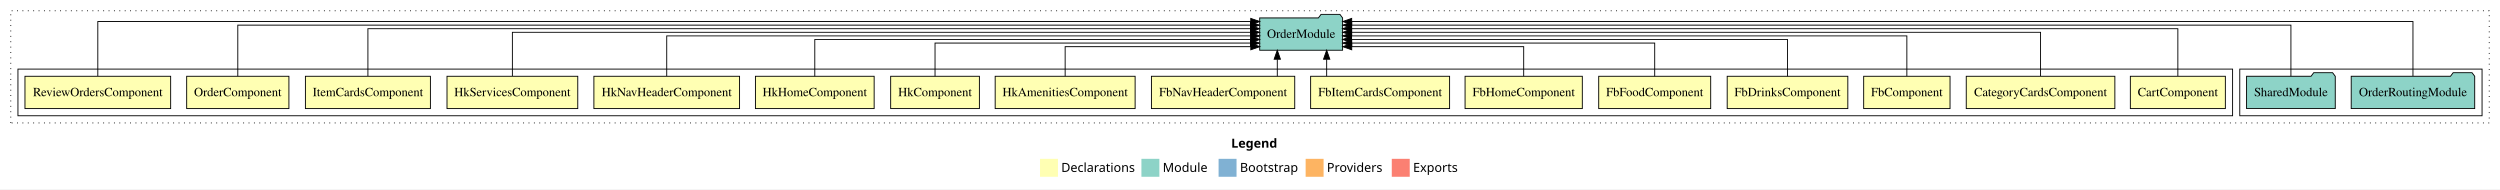
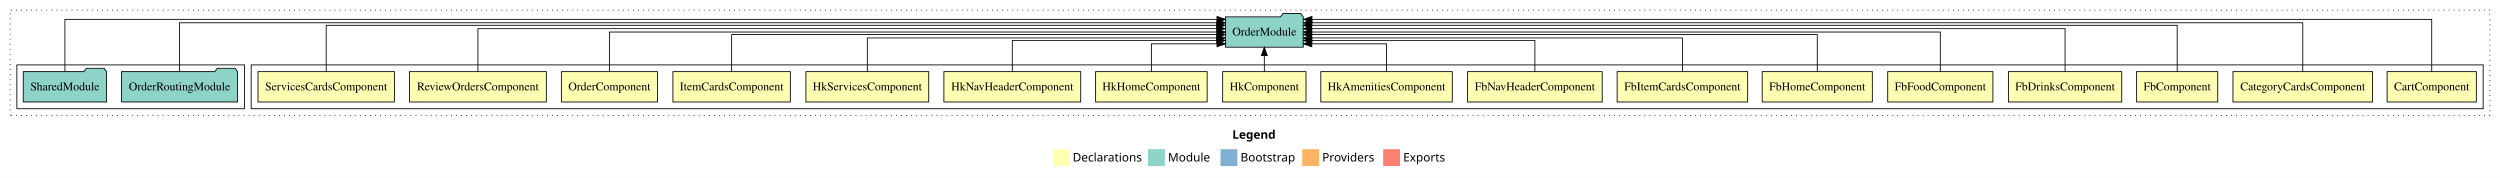
- <svg xmlns="http://www.w3.org/2000/svg" width="2786pt" height="211pt" viewBox="0.00 0.00 2786.00 211.00">
+ <svg xmlns="http://www.w3.org/2000/svg" width="2966pt" height="211pt" viewBox="0.00 0.00 2966.00 211.00">
  <g id="graph0" class="graph" transform="scale(1 1) rotate(0) translate(4 207)">
-     <polygon fill="white" stroke="transparent" points="-4,4 -4,-207 2782,-207 2782,4 -4,4" />
-     <text text-anchor="start" x="1368.01" y="-42.4" font-family="sans-serif" font-weight="bold" font-size="14.00">Legend</text>
-     <polygon fill="#ffffb3" stroke="transparent" points="1155,-10 1155,-30 1175,-30 1175,-10 1155,-10" />
-     <text text-anchor="start" x="1178.63" y="-15.4" font-family="sans-serif" font-size="14.00">  Declarations</text>
-     <polygon fill="#8dd3c7" stroke="transparent" points="1268,-10 1268,-30 1288,-30 1288,-10 1268,-10" />
-     <text text-anchor="start" x="1291.73" y="-15.4" font-family="sans-serif" font-size="14.00">  Module</text>
-     <polygon fill="#80b1d3" stroke="transparent" points="1354,-10 1354,-30 1374,-30 1374,-10 1354,-10" />
-     <text text-anchor="start" x="1377.78" y="-15.4" font-family="sans-serif" font-size="14.00">  Bootstrap</text>
-     <polygon fill="#fdb462" stroke="transparent" points="1451,-10 1451,-30 1471,-30 1471,-10 1451,-10" />
-     <text text-anchor="start" x="1474.67" y="-15.4" font-family="sans-serif" font-size="14.00">  Providers</text>
-     <polygon fill="#fb8072" stroke="transparent" points="1547,-10 1547,-30 1567,-30 1567,-10 1547,-10" />
-     <text text-anchor="start" x="1570.73" y="-15.4" font-family="sans-serif" font-size="14.00">  Exports</text>
+     <polygon fill="white" stroke="transparent" points="-4,4 -4,-207 2962,-207 2962,4 -4,4" />
+     <text text-anchor="start" x="1458.01" y="-42.4" font-family="sans-serif" font-weight="bold" font-size="14.00">Legend</text>
+     <polygon fill="#ffffb3" stroke="transparent" points="1245,-10 1245,-30 1265,-30 1265,-10 1245,-10" />
+     <text text-anchor="start" x="1268.63" y="-15.4" font-family="sans-serif" font-size="14.00">  Declarations</text>
+     <polygon fill="#8dd3c7" stroke="transparent" points="1358,-10 1358,-30 1378,-30 1378,-10 1358,-10" />
+     <text text-anchor="start" x="1381.73" y="-15.4" font-family="sans-serif" font-size="14.00">  Module</text>
+     <polygon fill="#80b1d3" stroke="transparent" points="1444,-10 1444,-30 1464,-30 1464,-10 1444,-10" />
+     <text text-anchor="start" x="1467.78" y="-15.4" font-family="sans-serif" font-size="14.00">  Bootstrap</text>
+     <polygon fill="#fdb462" stroke="transparent" points="1541,-10 1541,-30 1561,-30 1561,-10 1541,-10" />
+     <text text-anchor="start" x="1564.67" y="-15.4" font-family="sans-serif" font-size="14.00">  Providers</text>
+     <polygon fill="#fb8072" stroke="transparent" points="1637,-10 1637,-30 1657,-30 1657,-10 1637,-10" />
+     <text text-anchor="start" x="1660.73" y="-15.4" font-family="sans-serif" font-size="14.00">  Exports</text>
    <g id="clust1" class="cluster">
-       <polygon fill="none" stroke="black" stroke-dasharray="1,5" points="8,-70 8,-195 2770,-195 2770,-70 8,-70" />
-     </g>
-     <g id="clust19" class="cluster">
-       <polygon fill="none" stroke="black" points="2492,-78 2492,-130 2762,-130 2762,-78 2492,-78" />
+       <polygon fill="none" stroke="black" stroke-dasharray="1,5" points="8,-70 8,-195 2950,-195 2950,-70 8,-70" />
    </g>
    <g id="clust2" class="cluster">
-       <polygon fill="none" stroke="black" points="16,-78 16,-130 2484,-130 2484,-78 16,-78" />
+       <polygon fill="none" stroke="black" points="294,-78 294,-130 2942,-130 2942,-78 294,-78" />
+     </g>
+     <g id="clust20" class="cluster">
+       <polygon fill="none" stroke="black" points="16,-78 16,-130 286,-130 286,-78 16,-78" />
    </g>
    <g id="node1" class="node">
-       <polygon fill="#ffffb3" stroke="black" points="2475.94,-122 2370.06,-122 2370.06,-86 2475.94,-86 2475.94,-122" />
-       <text text-anchor="middle" x="2423" y="-99.8" font-family="Times,serif" font-size="14.00">CartComponent</text>
+       <polygon fill="#ffffb3" stroke="black" points="2933.94,-122 2828.06,-122 2828.06,-86 2933.94,-86 2933.94,-122" />
+       <text text-anchor="middle" x="2881" y="-99.8" font-family="Times,serif" font-size="14.00">CartComponent</text>
+     </g>
+     <g id="node18" class="node">
+       <polygon fill="#8dd3c7" stroke="black" points="1542.19,-187 1539.19,-191 1518.19,-191 1515.19,-187 1449.81,-187 1449.81,-151 1542.19,-151 1542.19,-187" />
+       <text text-anchor="middle" x="1496" y="-164.8" font-family="Times,serif" font-size="14.00">OrderModule</text>
+     </g>
+     <g id="edge1" class="edge">
+       <path fill="none" stroke="black" d="M2881,-122.15C2881,-145.76 2881,-184 2881,-184 2881,-184 1552.48,-184 1552.48,-184" />
+       <polygon fill="black" stroke="black" points="1552.48,-180.5 1542.48,-184 1552.48,-187.5 1552.48,-180.5" />
+     </g>
+     <g id="node2" class="node">
+       <polygon fill="#ffffb3" stroke="black" points="2810.81,-122 2645.19,-122 2645.19,-86 2810.81,-86 2810.81,-122" />
+       <text text-anchor="middle" x="2728" y="-99.8" font-family="Times,serif" font-size="14.00">CategoryCardsComponent</text>
+     </g>
+     <g id="edge2" class="edge">
+       <path fill="none" stroke="black" d="M2728,-122.01C2728,-144.49 2728,-180 2728,-180 2728,-180 1552.42,-180 1552.42,-180" />
+       <polygon fill="black" stroke="black" points="1552.42,-176.5 1542.42,-180 1552.42,-183.5 1552.42,-176.5" />
+     </g>
+     <g id="node3" class="node">
+       <polygon fill="#ffffb3" stroke="black" points="2627.12,-122 2530.88,-122 2530.88,-86 2627.12,-86 2627.12,-122" />
+       <text text-anchor="middle" x="2579" y="-99.8" font-family="Times,serif" font-size="14.00">FbComponent</text>
+     </g>
+     <g id="edge3" class="edge">
+       <path fill="none" stroke="black" d="M2579,-122.04C2579,-143.66 2579,-177 2579,-177 2579,-177 1552.19,-177 1552.19,-177" />
+       <polygon fill="black" stroke="black" points="1552.19,-173.5 1542.19,-177 1552.19,-180.5 1552.19,-173.5" />
+     </g>
+     <g id="node4" class="node">
+       <polygon fill="#ffffb3" stroke="black" points="2513.22,-122 2378.78,-122 2378.78,-86 2513.22,-86 2513.22,-122" />
+       <text text-anchor="middle" x="2446" y="-99.8" font-family="Times,serif" font-size="14.00">FbDrinksComponent</text>
+     </g>
+     <g id="edge4" class="edge">
+       <path fill="none" stroke="black" d="M2446,-122.13C2446,-142.57 2446,-173 2446,-173 2446,-173 1552.14,-173 1552.14,-173" />
+       <polygon fill="black" stroke="black" points="1552.14,-169.5 1542.14,-173 1552.14,-176.5 1552.14,-169.5" />
+     </g>
+     <g id="node5" class="node">
+       <polygon fill="#ffffb3" stroke="black" points="2360.4,-122 2235.6,-122 2235.6,-86 2360.4,-86 2360.4,-122" />
+       <text text-anchor="middle" x="2298" y="-99.8" font-family="Times,serif" font-size="14.00">FbFoodComponent</text>
+     </g>
+     <g id="edge5" class="edge">
+       <path fill="none" stroke="black" d="M2298,-122.11C2298,-141.34 2298,-169 2298,-169 2298,-169 1552.29,-169 1552.29,-169" />
+       <polygon fill="black" stroke="black" points="1552.29,-165.5 1542.29,-169 1552.29,-172.5 1552.29,-165.5" />
+     </g>
+     <g id="node6" class="node">
+       <polygon fill="#ffffb3" stroke="black" points="2217.33,-122 2086.67,-122 2086.67,-86 2217.33,-86 2217.33,-122" />
+       <text text-anchor="middle" x="2152" y="-99.8" font-family="Times,serif" font-size="14.00">FbHomeComponent</text>
+     </g>
+     <g id="edge6" class="edge">
+       <path fill="none" stroke="black" d="M2152,-122.27C2152,-140.56 2152,-166 2152,-166 2152,-166 1552.13,-166 1552.13,-166" />
+       <polygon fill="black" stroke="black" points="1552.13,-162.5 1542.13,-166 1552.13,-169.5 1552.13,-162.5" />
+     </g>
+     <g id="node7" class="node">
+       <polygon fill="#ffffb3" stroke="black" points="2069.43,-122 1914.57,-122 1914.57,-86 2069.43,-86 2069.43,-122" />
+       <text text-anchor="middle" x="1992" y="-99.8" font-family="Times,serif" font-size="14.00">FbItemCardsComponent</text>
+     </g>
+     <g id="edge7" class="edge">
+       <path fill="none" stroke="black" d="M1992,-122.03C1992,-139.06 1992,-162 1992,-162 1992,-162 1552.22,-162 1552.22,-162" />
+       <polygon fill="black" stroke="black" points="1552.22,-158.5 1542.22,-162 1552.22,-165.5 1552.22,-158.5" />
+     </g>
+     <g id="node8" class="node">
+       <polygon fill="#ffffb3" stroke="black" points="1896.85,-122 1737.15,-122 1737.15,-86 1896.85,-86 1896.85,-122" />
+       <text text-anchor="middle" x="1817" y="-99.8" font-family="Times,serif" font-size="14.00">FbNavHeaderComponent</text>
+     </g>
+     <g id="edge8" class="edge">
+       <path fill="none" stroke="black" d="M1817,-122.01C1817,-138.05 1817,-159 1817,-159 1817,-159 1552.33,-159 1552.33,-159" />
+       <polygon fill="black" stroke="black" points="1552.33,-155.5 1542.33,-159 1552.33,-162.5 1552.33,-155.5" />
+     </g>
+     <g id="node9" class="node">
+       <polygon fill="#ffffb3" stroke="black" points="1718.98,-122 1563.02,-122 1563.02,-86 1718.98,-86 1718.98,-122" />
+       <text text-anchor="middle" x="1641" y="-99.8" font-family="Times,serif" font-size="14.00">HkAmenitiesComponent</text>
+     </g>
+     <g id="edge9" class="edge">
+       <path fill="none" stroke="black" d="M1641,-122.12C1641,-136.78 1641,-155 1641,-155 1641,-155 1552.28,-155 1552.28,-155" />
+       <polygon fill="black" stroke="black" points="1552.28,-151.5 1542.28,-155 1552.28,-158.5 1552.28,-151.5" />
+     </g>
+     <g id="node10" class="node">
+       <polygon fill="#ffffb3" stroke="black" points="1545.44,-122 1446.56,-122 1446.56,-86 1545.44,-86 1545.44,-122" />
+       <text text-anchor="middle" x="1496" y="-99.8" font-family="Times,serif" font-size="14.00">HkComponent</text>
+     </g>
+     <g id="edge10" class="edge">
+       <path fill="none" stroke="black" d="M1496,-122.11C1496,-122.11 1496,-140.99 1496,-140.99" />
+       <polygon fill="black" stroke="black" points="1492.5,-140.99 1496,-150.99 1499.5,-140.99 1492.5,-140.99" />
+     </g>
+     <g id="node11" class="node">
+       <polygon fill="#ffffb3" stroke="black" points="1428.15,-122 1295.85,-122 1295.85,-86 1428.15,-86 1428.15,-122" />
+       <text text-anchor="middle" x="1362" y="-99.8" font-family="Times,serif" font-size="14.00">HkHomeComponent</text>
+     </g>
+     <g id="edge11" class="edge">
+       <path fill="none" stroke="black" d="M1362,-122.12C1362,-136.78 1362,-155 1362,-155 1362,-155 1439.88,-155 1439.88,-155" />
+       <polygon fill="black" stroke="black" points="1439.88,-158.5 1449.88,-155 1439.88,-151.5 1439.88,-158.5" />
+     </g>
+     <g id="node12" class="node">
+       <polygon fill="#ffffb3" stroke="black" points="1278.17,-122 1115.83,-122 1115.83,-86 1278.17,-86 1278.17,-122" />
+       <text text-anchor="middle" x="1197" y="-99.8" font-family="Times,serif" font-size="14.00">HkNavHeaderComponent</text>
+     </g>
+     <g id="edge12" class="edge">
+       <path fill="none" stroke="black" d="M1197,-122.01C1197,-138.05 1197,-159 1197,-159 1197,-159 1439.61,-159 1439.61,-159" />
+       <polygon fill="black" stroke="black" points="1439.61,-162.5 1449.61,-159 1439.61,-155.5 1439.61,-162.5" />
+     </g>
+     <g id="node13" class="node">
+       <polygon fill="#ffffb3" stroke="black" points="1097.86,-122 952.14,-122 952.14,-86 1097.86,-86 1097.86,-122" />
+       <text text-anchor="middle" x="1025" y="-99.8" font-family="Times,serif" font-size="14.00">HkServicesComponent</text>
+     </g>
+     <g id="edge13" class="edge">
+       <path fill="none" stroke="black" d="M1025,-122.03C1025,-139.06 1025,-162 1025,-162 1025,-162 1439.55,-162 1439.55,-162" />
+       <polygon fill="black" stroke="black" points="1439.55,-165.5 1449.55,-162 1439.55,-158.5 1439.55,-165.5" />
+     </g>
+     <g id="node14" class="node">
+       <polygon fill="#ffffb3" stroke="black" points="933.65,-122 794.35,-122 794.35,-86 933.65,-86 933.65,-122" />
+       <text text-anchor="middle" x="864" y="-99.8" font-family="Times,serif" font-size="14.00">ItemCardsComponent</text>
+     </g>
+     <g id="edge14" class="edge">
+       <path fill="none" stroke="black" d="M864,-122.27C864,-140.56 864,-166 864,-166 864,-166 1439.78,-166 1439.78,-166" />
+       <polygon fill="black" stroke="black" points="1439.78,-169.5 1449.78,-166 1439.78,-162.5 1439.78,-169.5" />
+     </g>
+     <g id="node15" class="node">
+       <polygon fill="#ffffb3" stroke="black" points="775.97,-122 662.03,-122 662.03,-86 775.97,-86 775.97,-122" />
+       <text text-anchor="middle" x="719" y="-99.8" font-family="Times,serif" font-size="14.00">OrderComponent</text>
+     </g>
+     <g id="edge15" class="edge">
+       <path fill="none" stroke="black" d="M719,-122.11C719,-141.34 719,-169 719,-169 719,-169 1439.72,-169 1439.72,-169" />
+       <polygon fill="black" stroke="black" points="1439.72,-172.5 1449.72,-169 1439.72,-165.5 1439.72,-172.5" />
+     </g>
+     <g id="node16" class="node">
+       <polygon fill="#ffffb3" stroke="black" points="644.18,-122 481.82,-122 481.82,-86 644.18,-86 644.18,-122" />
+       <text text-anchor="middle" x="563" y="-99.8" font-family="Times,serif" font-size="14.00">ReviewOrdersComponent</text>
+     </g>
+     <g id="edge16" class="edge">
+       <path fill="none" stroke="black" d="M563,-122.13C563,-142.57 563,-173 563,-173 563,-173 1439.73,-173 1439.73,-173" />
+       <polygon fill="black" stroke="black" points="1439.73,-176.5 1449.73,-173 1439.73,-169.5 1439.73,-176.5" />
    </g>
    <g id="node17" class="node">
-       <polygon fill="#8dd3c7" stroke="black" points="1492.19,-187 1489.19,-191 1468.19,-191 1465.19,-187 1399.81,-187 1399.81,-151 1492.19,-151 1492.19,-187" />
-       <text text-anchor="middle" x="1446" y="-164.8" font-family="Times,serif" font-size="14.00">OrderModule</text>
-     </g>
-     <g id="edge1" class="edge">
-       <path fill="none" stroke="black" d="M2423,-122.28C2423,-143.32 2423,-175 2423,-175 2423,-175 1502.14,-175 1502.14,-175" />
-       <polygon fill="black" stroke="black" points="1502.14,-171.5 1492.14,-175 1502.14,-178.5 1502.14,-171.5" />
-     </g>
-     <g id="node2" class="node">
-       <polygon fill="#ffffb3" stroke="black" points="2352.81,-122 2187.19,-122 2187.19,-86 2352.81,-86 2352.81,-122" />
-       <text text-anchor="middle" x="2270" y="-99.8" font-family="Times,serif" font-size="14.00">CategoryCardsComponent</text>
-     </g>
-     <g id="edge2" class="edge">
-       <path fill="none" stroke="black" d="M2270,-122.31C2270,-142.15 2270,-171 2270,-171 2270,-171 1502.36,-171 1502.36,-171" />
-       <polygon fill="black" stroke="black" points="1502.36,-167.5 1492.36,-171 1502.36,-174.5 1502.36,-167.5" />
-     </g>
-     <g id="node3" class="node">
-       <polygon fill="#ffffb3" stroke="black" points="2169.12,-122 2072.88,-122 2072.88,-86 2169.12,-86 2169.12,-122" />
-       <text text-anchor="middle" x="2121" y="-99.8" font-family="Times,serif" font-size="14.00">FbComponent</text>
-     </g>
-     <g id="edge3" class="edge">
-       <path fill="none" stroke="black" d="M2121,-122.22C2121,-140.83 2121,-167 2121,-167 2121,-167 1502.13,-167 1502.13,-167" />
-       <polygon fill="black" stroke="black" points="1502.13,-163.5 1492.13,-167 1502.13,-170.5 1502.13,-163.5" />
-     </g>
-     <g id="node4" class="node">
-       <polygon fill="#ffffb3" stroke="black" points="2055.22,-122 1920.78,-122 1920.78,-86 2055.22,-86 2055.22,-122" />
-       <text text-anchor="middle" x="1988" y="-99.8" font-family="Times,serif" font-size="14.00">FbDrinksComponent</text>
-     </g>
-     <g id="edge4" class="edge">
-       <path fill="none" stroke="black" d="M1988,-122.02C1988,-139.37 1988,-163 1988,-163 1988,-163 1502.21,-163 1502.21,-163" />
-       <polygon fill="black" stroke="black" points="1502.21,-159.5 1492.21,-163 1502.21,-166.5 1502.21,-159.5" />
-     </g>
-     <g id="node5" class="node">
-       <polygon fill="#ffffb3" stroke="black" points="1902.4,-122 1777.6,-122 1777.6,-86 1902.4,-86 1902.4,-122" />
-       <text text-anchor="middle" x="1840" y="-99.8" font-family="Times,serif" font-size="14.00">FbFoodComponent</text>
-     </g>
-     <g id="edge5" class="edge">
-       <path fill="none" stroke="black" d="M1840,-122.01C1840,-138.05 1840,-159 1840,-159 1840,-159 1502.36,-159 1502.36,-159" />
-       <polygon fill="black" stroke="black" points="1502.36,-155.5 1492.36,-159 1502.36,-162.5 1502.36,-155.5" />
-     </g>
-     <g id="node6" class="node">
-       <polygon fill="#ffffb3" stroke="black" points="1759.33,-122 1628.67,-122 1628.67,-86 1759.33,-86 1759.33,-122" />
-       <text text-anchor="middle" x="1694" y="-99.8" font-family="Times,serif" font-size="14.00">FbHomeComponent</text>
-     </g>
-     <g id="edge6" class="edge">
-       <path fill="none" stroke="black" d="M1694,-122.12C1694,-136.78 1694,-155 1694,-155 1694,-155 1502.36,-155 1502.36,-155" />
-       <polygon fill="black" stroke="black" points="1502.36,-151.5 1492.36,-155 1502.36,-158.5 1502.36,-151.5" />
-     </g>
-     <g id="node7" class="node">
-       <polygon fill="#ffffb3" stroke="black" points="1611.43,-122 1456.57,-122 1456.57,-86 1611.43,-86 1611.43,-122" />
-       <text text-anchor="middle" x="1534" y="-99.8" font-family="Times,serif" font-size="14.00">FbItemCardsComponent</text>
-     </g>
-     <g id="edge7" class="edge">
-       <path fill="none" stroke="black" d="M1474.44,-122.11C1474.44,-122.11 1474.44,-140.99 1474.44,-140.99" />
-       <polygon fill="black" stroke="black" points="1470.94,-140.99 1474.44,-150.99 1477.94,-140.99 1470.94,-140.99" />
-     </g>
-     <g id="node8" class="node">
-       <polygon fill="#ffffb3" stroke="black" points="1438.85,-122 1279.15,-122 1279.15,-86 1438.85,-86 1438.85,-122" />
-       <text text-anchor="middle" x="1359" y="-99.8" font-family="Times,serif" font-size="14.00">FbNavHeaderComponent</text>
-     </g>
-     <g id="edge8" class="edge">
-       <path fill="none" stroke="black" d="M1419.41,-122.11C1419.41,-122.11 1419.41,-140.99 1419.41,-140.99" />
-       <polygon fill="black" stroke="black" points="1415.91,-140.99 1419.41,-150.99 1422.91,-140.99 1415.91,-140.99" />
-     </g>
-     <g id="node9" class="node">
-       <polygon fill="#ffffb3" stroke="black" points="1260.98,-122 1105.02,-122 1105.02,-86 1260.98,-86 1260.98,-122" />
-       <text text-anchor="middle" x="1183" y="-99.8" font-family="Times,serif" font-size="14.00">HkAmenitiesComponent</text>
-     </g>
-     <g id="edge9" class="edge">
-       <path fill="none" stroke="black" d="M1183,-122.12C1183,-136.78 1183,-155 1183,-155 1183,-155 1389.89,-155 1389.89,-155" />
-       <polygon fill="black" stroke="black" points="1389.89,-158.5 1399.89,-155 1389.89,-151.5 1389.89,-158.5" />
-     </g>
-     <g id="node10" class="node">
-       <polygon fill="#ffffb3" stroke="black" points="1087.44,-122 988.56,-122 988.56,-86 1087.44,-86 1087.44,-122" />
-       <text text-anchor="middle" x="1038" y="-99.8" font-family="Times,serif" font-size="14.00">HkComponent</text>
-     </g>
-     <g id="edge10" class="edge">
-       <path fill="none" stroke="black" d="M1038,-122.01C1038,-138.05 1038,-159 1038,-159 1038,-159 1389.59,-159 1389.59,-159" />
-       <polygon fill="black" stroke="black" points="1389.59,-162.5 1399.59,-159 1389.59,-155.5 1389.59,-162.5" />
-     </g>
-     <g id="node11" class="node">
-       <polygon fill="#ffffb3" stroke="black" points="970.15,-122 837.85,-122 837.85,-86 970.15,-86 970.15,-122" />
-       <text text-anchor="middle" x="904" y="-99.8" font-family="Times,serif" font-size="14.00">HkHomeComponent</text>
-     </g>
-     <g id="edge11" class="edge">
-       <path fill="none" stroke="black" d="M904,-122.02C904,-139.37 904,-163 904,-163 904,-163 1389.79,-163 1389.79,-163" />
-       <polygon fill="black" stroke="black" points="1389.79,-166.5 1399.79,-163 1389.79,-159.5 1389.79,-166.5" />
-     </g>
-     <g id="node12" class="node">
-       <polygon fill="#ffffb3" stroke="black" points="820.17,-122 657.83,-122 657.83,-86 820.17,-86 820.17,-122" />
-       <text text-anchor="middle" x="739" y="-99.8" font-family="Times,serif" font-size="14.00">HkNavHeaderComponent</text>
-     </g>
-     <g id="edge12" class="edge">
-       <path fill="none" stroke="black" d="M739,-122.22C739,-140.83 739,-167 739,-167 739,-167 1389.88,-167 1389.88,-167" />
-       <polygon fill="black" stroke="black" points="1389.88,-170.5 1399.88,-167 1389.88,-163.5 1389.88,-170.5" />
-     </g>
-     <g id="node13" class="node">
-       <polygon fill="#ffffb3" stroke="black" points="639.86,-122 494.14,-122 494.14,-86 639.86,-86 639.86,-122" />
-       <text text-anchor="middle" x="567" y="-99.8" font-family="Times,serif" font-size="14.00">HkServicesComponent</text>
-     </g>
-     <g id="edge13" class="edge">
-       <path fill="none" stroke="black" d="M567,-122.31C567,-142.15 567,-171 567,-171 567,-171 1389.67,-171 1389.67,-171" />
-       <polygon fill="black" stroke="black" points="1389.67,-174.5 1399.67,-171 1389.67,-167.5 1389.67,-174.5" />
-     </g>
-     <g id="node14" class="node">
-       <polygon fill="#ffffb3" stroke="black" points="475.65,-122 336.35,-122 336.35,-86 475.65,-86 475.65,-122" />
-       <text text-anchor="middle" x="406" y="-99.8" font-family="Times,serif" font-size="14.00">ItemCardsComponent</text>
-     </g>
-     <g id="edge14" class="edge">
-       <path fill="none" stroke="black" d="M406,-122.28C406,-143.32 406,-175 406,-175 406,-175 1389.63,-175 1389.63,-175" />
-       <polygon fill="black" stroke="black" points="1389.63,-178.5 1399.63,-175 1389.63,-171.5 1389.63,-178.5" />
-     </g>
-     <g id="node15" class="node">
-       <polygon fill="#ffffb3" stroke="black" points="317.97,-122 204.03,-122 204.03,-86 317.97,-86 317.97,-122" />
-       <text text-anchor="middle" x="261" y="-99.8" font-family="Times,serif" font-size="14.00">OrderComponent</text>
-     </g>
-     <g id="edge15" class="edge">
-       <path fill="none" stroke="black" d="M261,-122.16C261,-144.35 261,-179 261,-179 261,-179 1389.55,-179 1389.55,-179" />
-       <polygon fill="black" stroke="black" points="1389.55,-182.5 1399.55,-179 1389.55,-175.5 1389.55,-182.5" />
-     </g>
-     <g id="node16" class="node">
-       <polygon fill="#ffffb3" stroke="black" points="186.18,-122 23.82,-122 23.82,-86 186.18,-86 186.18,-122" />
-       <text text-anchor="middle" x="105" y="-99.8" font-family="Times,serif" font-size="14.00">ReviewOrdersComponent</text>
-     </g>
-     <g id="edge16" class="edge">
-       <path fill="none" stroke="black" d="M105,-122.32C105,-145.66 105,-183 105,-183 105,-183 1389.84,-183 1389.84,-183" />
-       <polygon fill="black" stroke="black" points="1389.84,-186.5 1399.84,-183 1389.84,-179.5 1389.84,-186.5" />
-     </g>
-     <g id="node18" class="node">
-       <polygon fill="#8dd3c7" stroke="black" points="2753.81,-122 2750.81,-126 2729.81,-126 2726.81,-122 2616.19,-122 2616.19,-86 2753.81,-86 2753.81,-122" />
-       <text text-anchor="middle" x="2685" y="-99.8" font-family="Times,serif" font-size="14.00">OrderRoutingModule</text>
+       <polygon fill="#ffffb3" stroke="black" points="463.91,-122 302.09,-122 302.09,-86 463.91,-86 463.91,-122" />
+       <text text-anchor="middle" x="383" y="-99.8" font-family="Times,serif" font-size="14.00">ServicesCardsComponent</text>
    </g>
    <g id="edge17" class="edge">
-       <path fill="none" stroke="black" d="M2685,-122.32C2685,-145.66 2685,-183 2685,-183 2685,-183 1502.31,-183 1502.31,-183" />
-       <polygon fill="black" stroke="black" points="1502.31,-179.5 1492.31,-183 1502.31,-186.5 1502.31,-179.5" />
+       <path fill="none" stroke="black" d="M383,-122.04C383,-143.66 383,-177 383,-177 383,-177 1439.59,-177 1439.59,-177" />
+       <polygon fill="black" stroke="black" points="1439.59,-180.5 1449.59,-177 1439.59,-173.5 1439.59,-180.5" />
    </g>
    <g id="node19" class="node">
-       <polygon fill="#8dd3c7" stroke="black" points="2598.42,-122 2595.42,-126 2574.42,-126 2571.42,-122 2499.58,-122 2499.58,-86 2598.42,-86 2598.42,-122" />
-       <text text-anchor="middle" x="2549" y="-99.8" font-family="Times,serif" font-size="14.00">SharedModule</text>
+       <polygon fill="#8dd3c7" stroke="black" points="277.81,-122 274.81,-126 253.81,-126 250.81,-122 140.19,-122 140.19,-86 277.81,-86 277.81,-122" />
+       <text text-anchor="middle" x="209" y="-99.8" font-family="Times,serif" font-size="14.00">OrderRoutingModule</text>
    </g>
    <g id="edge18" class="edge">
-       <path fill="none" stroke="black" d="M2549,-122.16C2549,-144.35 2549,-179 2549,-179 2549,-179 1502.34,-179 1502.34,-179" />
-       <polygon fill="black" stroke="black" points="1502.34,-175.5 1492.34,-179 1502.34,-182.5 1502.34,-175.5" />
+       <path fill="none" stroke="black" d="M209,-122.01C209,-144.49 209,-180 209,-180 209,-180 1439.82,-180 1439.82,-180" />
+       <polygon fill="black" stroke="black" points="1439.82,-183.5 1449.82,-180 1439.82,-176.5 1439.82,-183.5" />
+     </g>
+     <g id="node20" class="node">
+       <polygon fill="#8dd3c7" stroke="black" points="122.42,-122 119.42,-126 98.42,-126 95.42,-122 23.58,-122 23.58,-86 122.42,-86 122.42,-122" />
+       <text text-anchor="middle" x="73" y="-99.8" font-family="Times,serif" font-size="14.00">SharedModule</text>
+     </g>
+     <g id="edge19" class="edge">
+       <path fill="none" stroke="black" d="M73,-122.15C73,-145.76 73,-184 73,-184 73,-184 1439.87,-184 1439.87,-184" />
+       <polygon fill="black" stroke="black" points="1439.87,-187.5 1449.87,-184 1439.87,-180.5 1439.87,-187.5" />
    </g>
  </g>
</svg>
